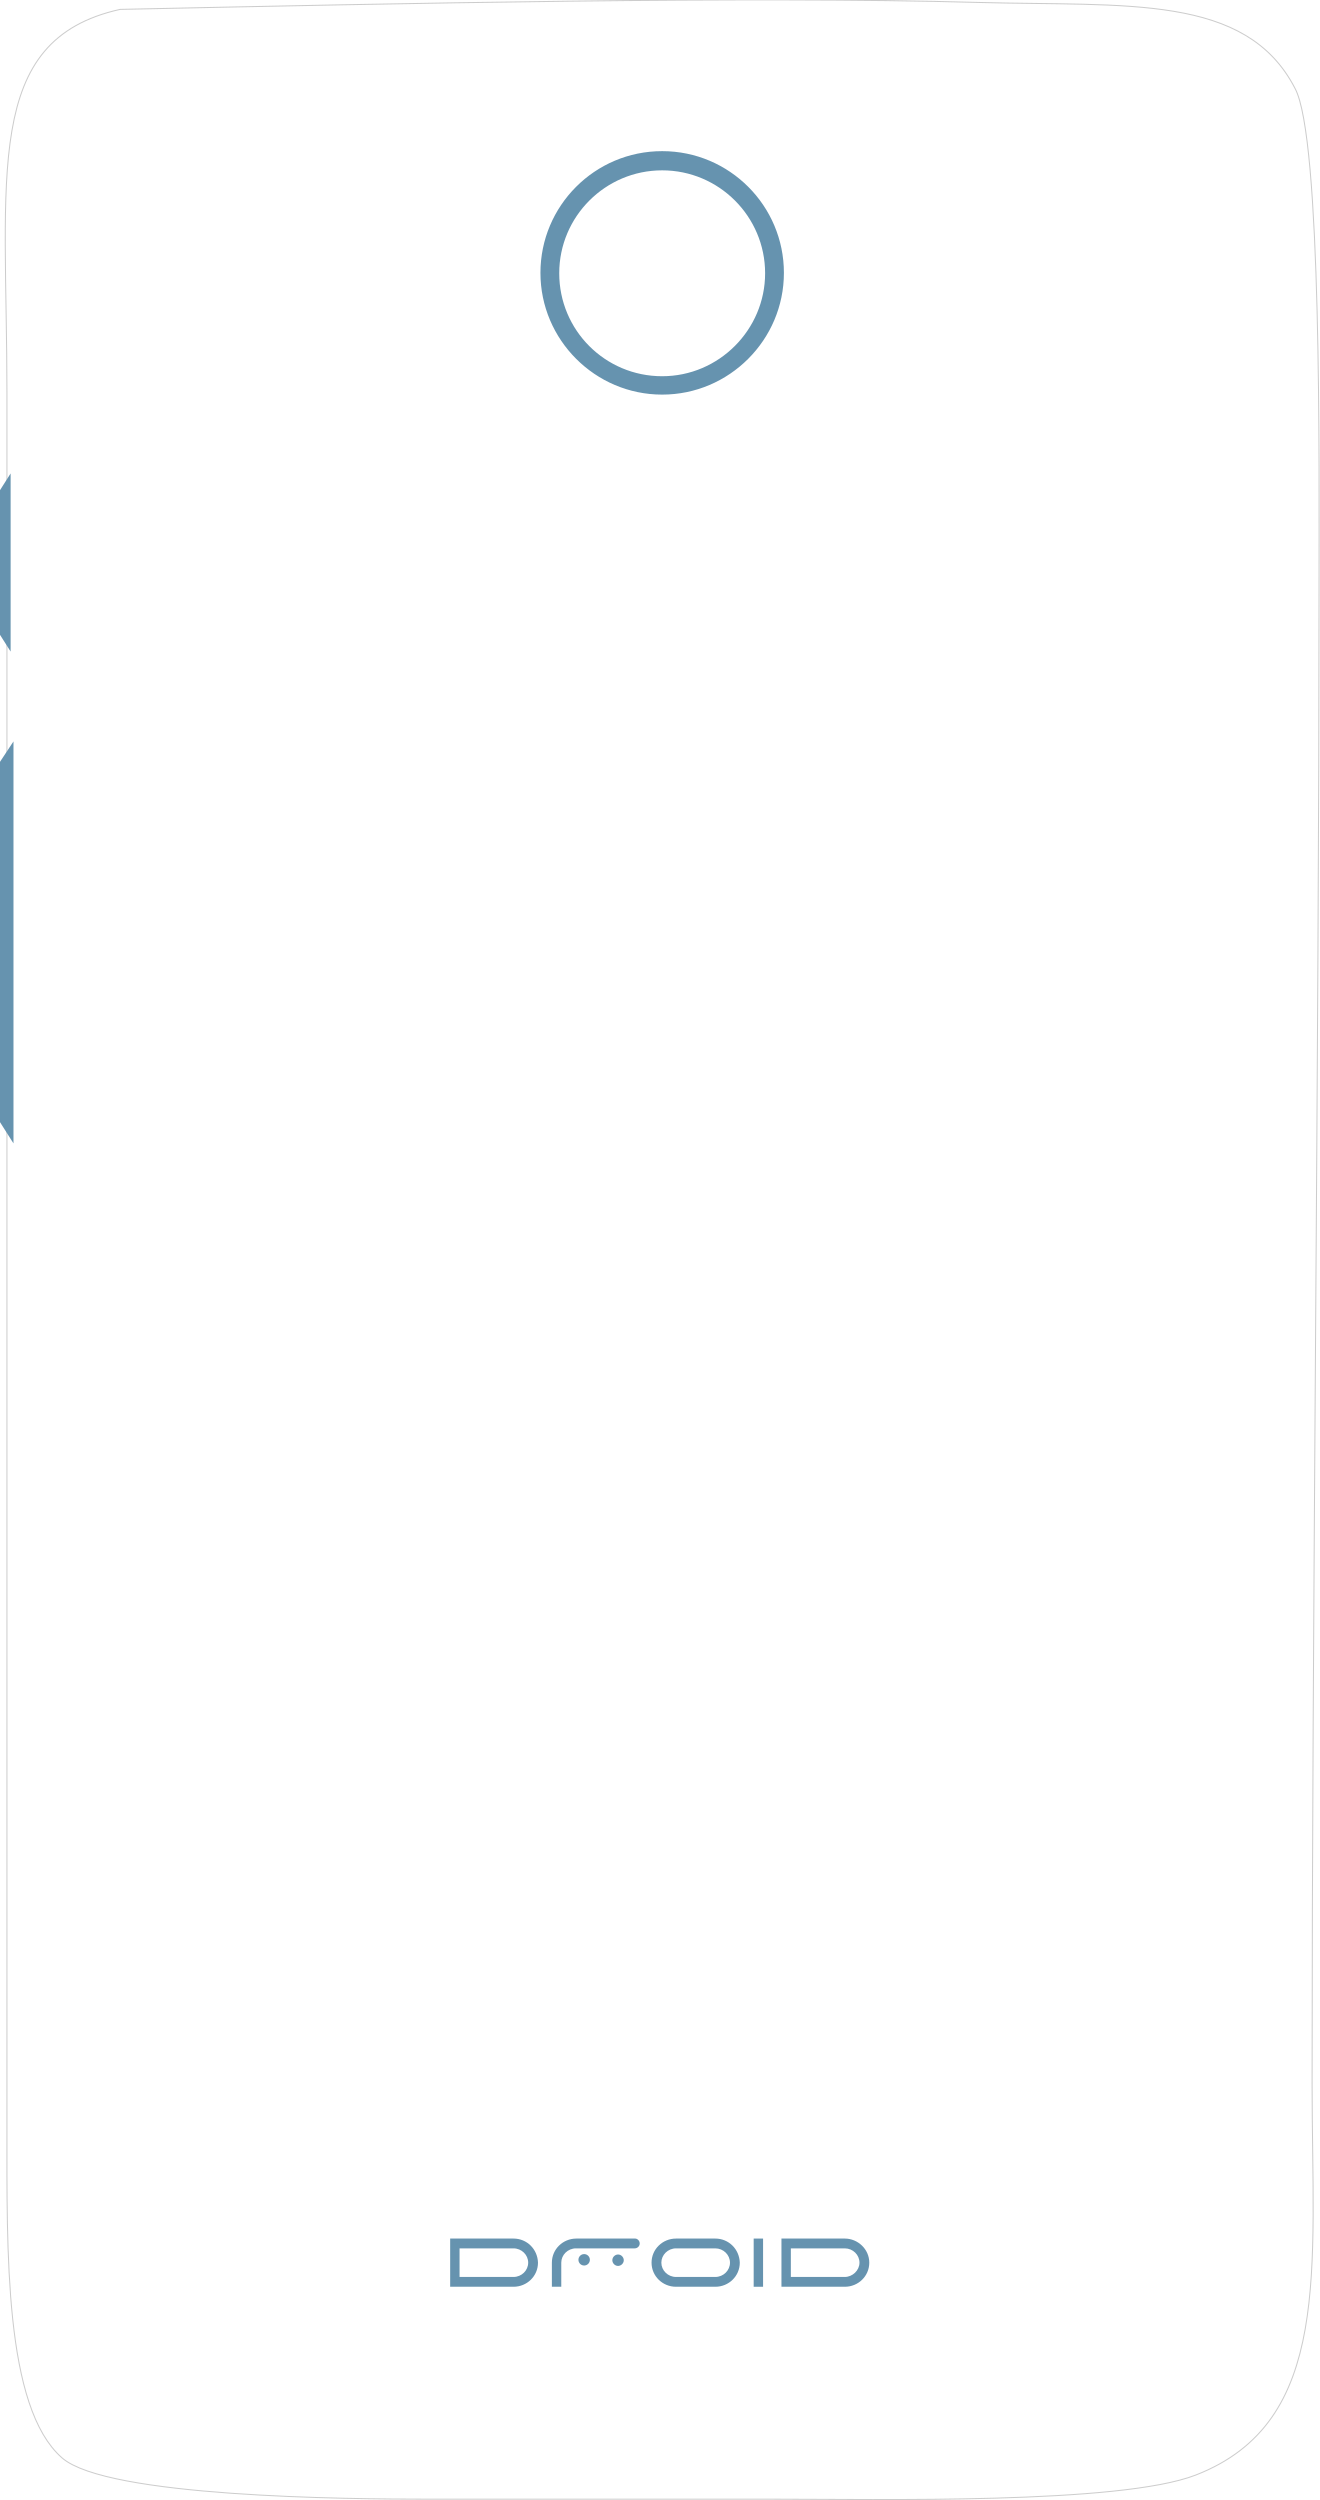
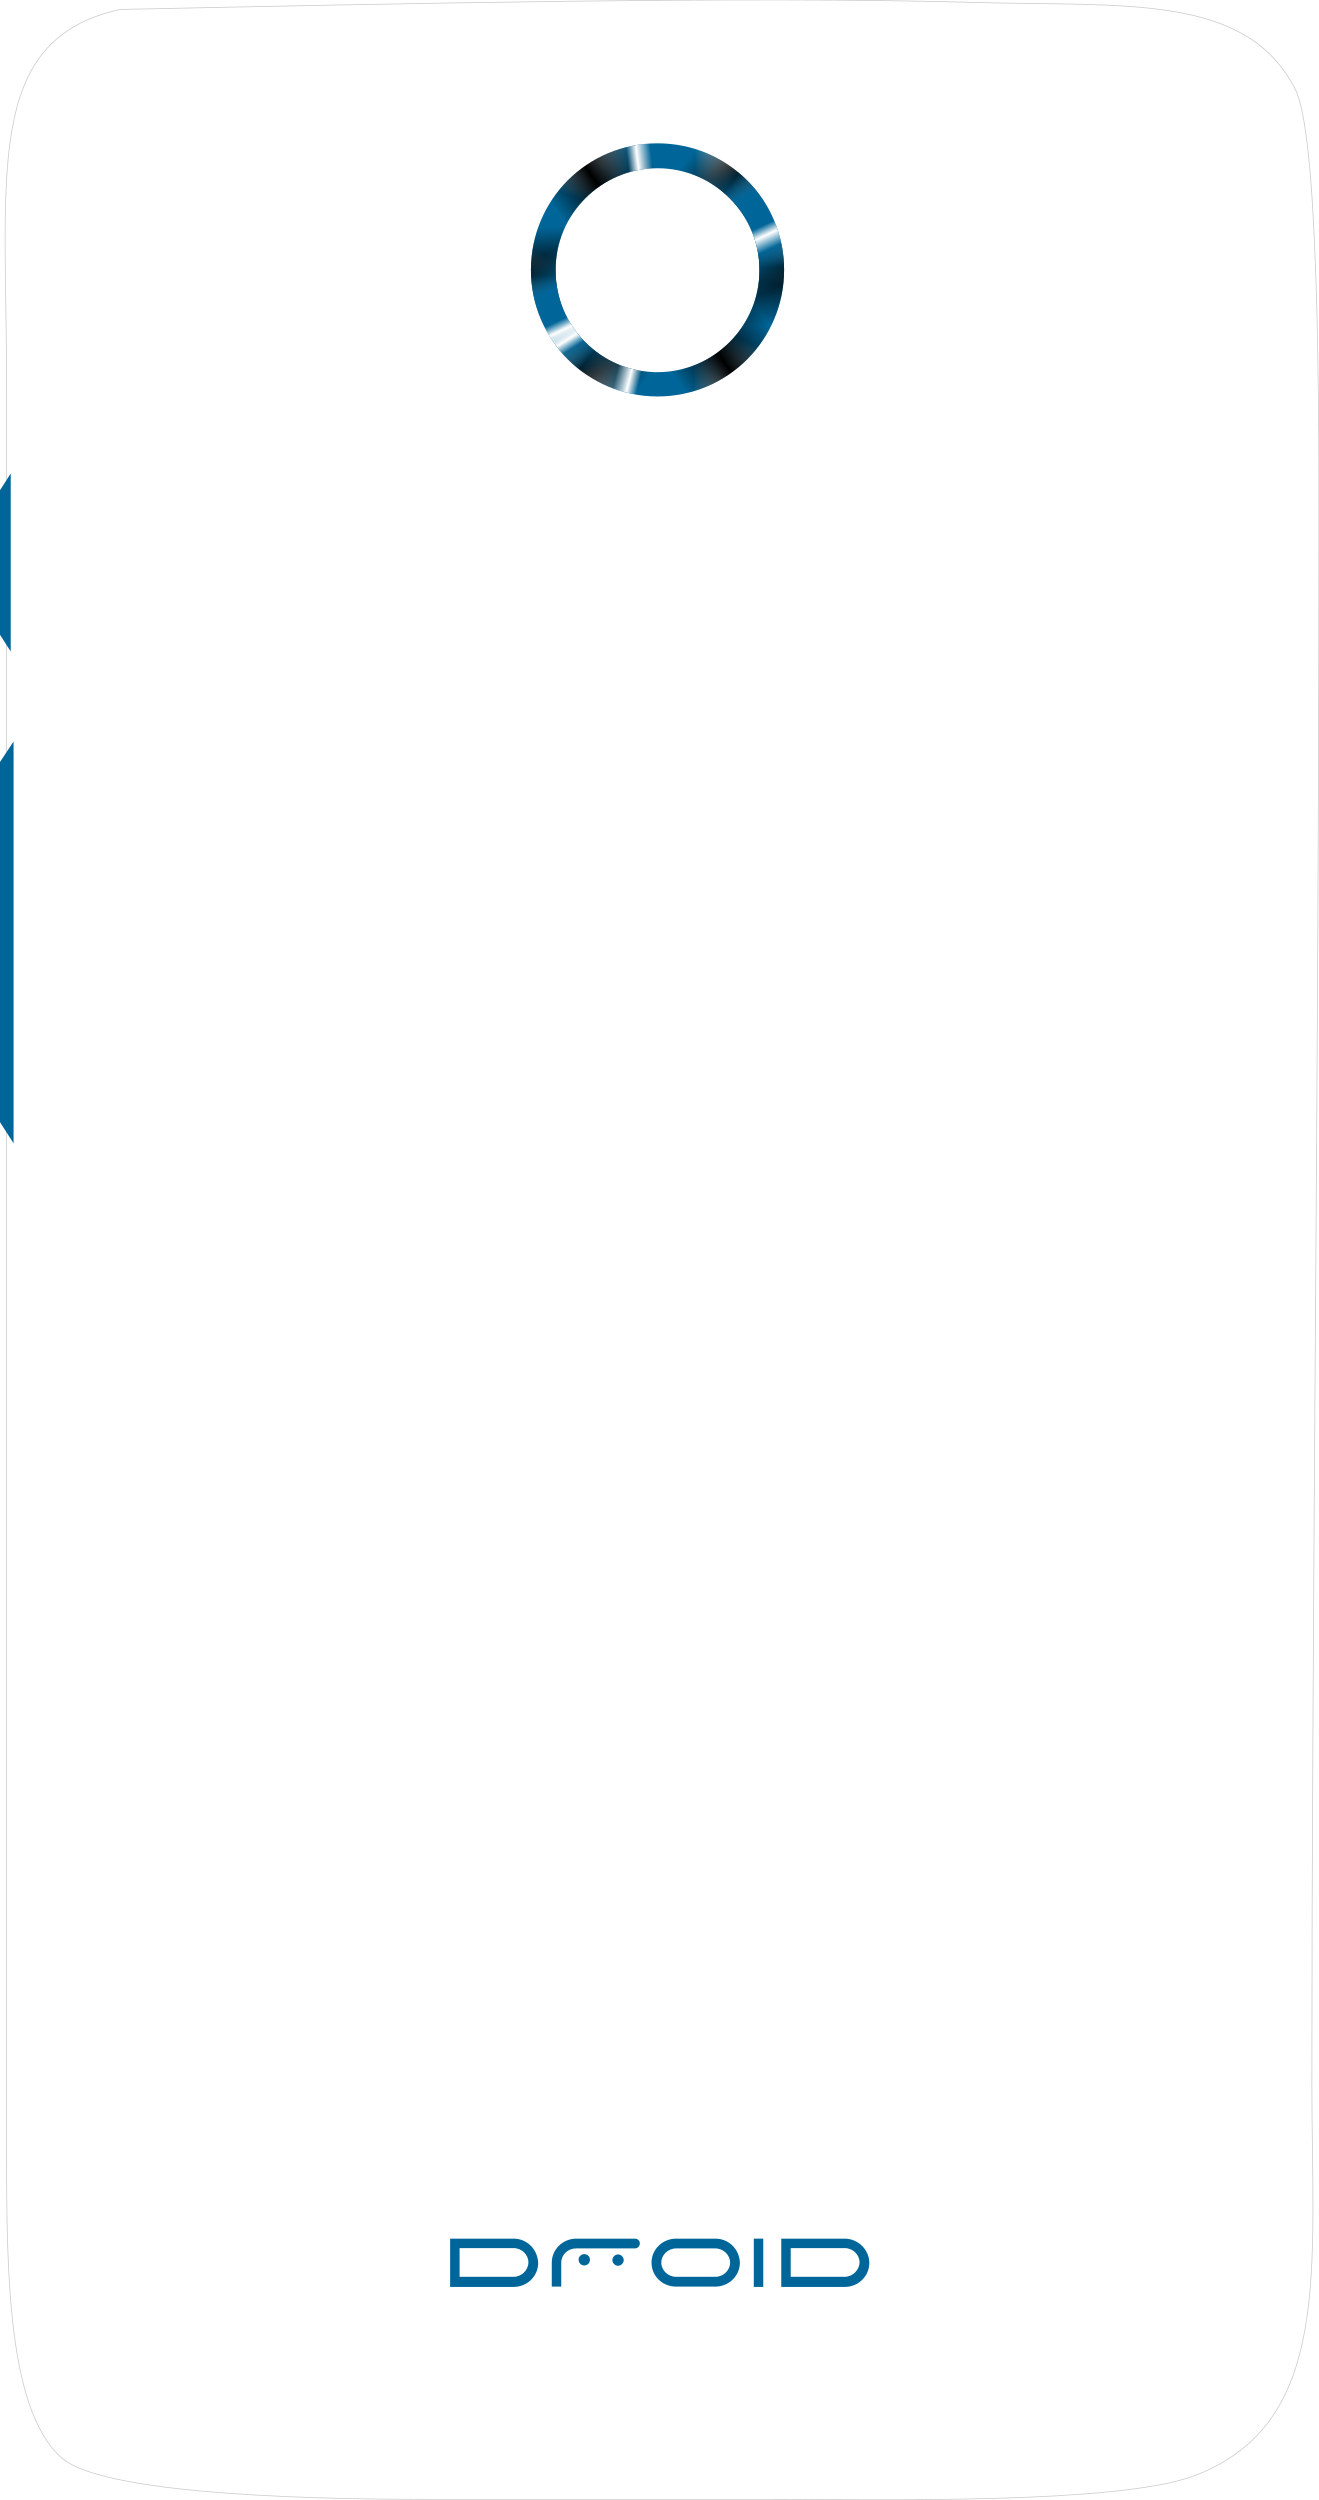
- <svg xmlns="http://www.w3.org/2000/svg" version="1.1" id="Layer_1" x="0px" y="0px" viewBox="0 0 322.9 612" enable-background="new 0 0 322.9 612" xml:space="preserve">
+ <svg xmlns="http://www.w3.org/2000/svg" xmlns:xlink="http://www.w3.org/1999/xlink" version="1.1" id="Layer_1" x="0px" y="0px" viewBox="0 0 417.8 792" enable-background="new 0 0 417.8 792" xml:space="preserve">
  <g>
-     <path fill="none" stroke="#CCCCCC" stroke-width="0.25" stroke-miterlimit="10" d="M29.4,2.3c70-1.5,153.3-3.3,210.2-1.7   c36.2,1,65.4-2.2,77.4,21c6.6,12,5.9,92.1,5.9,123.6c0,110.4-1.7,254.5-1.7,364.9c0,45.4,5,82.8-28.5,95.8   c-18.6,7.2-77.8,5.9-103.4,5.9c-40.1,0-44,0-84.1,0c-20.6,0-79-0.5-90-10.1C1,589.3,1.7,551,1.7,520.2c0-78,0-155.8,0-233.7   c0-63.4,0-126.7,0-190.1C1.7,42.7-4.3,9.8,29.4,2.3z" />
+     <path fill="none" stroke="#CCCCCC" stroke-width="0.25" stroke-miterlimit="10" d="M38,3c90.6-1.9,198.4-4.3,272-2.2   C356.8,2.1,394.6-2,410.2,28c8.5,15.5,7.6,119.2,7.6,160c0,142.9-2.2,329.4-2.2,472.2c0,58.8,6.5,107.2-36.9,124   c-24.1,9.3-100.7,7.6-133.8,7.6c-51.9,0-56.9,0-108.8,0c-26.7,0-102.2-0.6-116.5-13.1c-18.4-16-17.5-65.6-17.5-105.5   c0-100.9,0-201.6,0-302.4c0-82,0-164,0-246C2.2,55.3-5.6,12.7,38,3z" />
    <g>
-       <polygon fill="#6693AF" points="0,274.7 3.3,279.9 3.3,181.5 0,186.5   " />
-       <polygon fill="#6693AF" points="2.6,115.9 0,120 0,155.4 2.6,159.5   " />
-       <path fill="#6693AF" d="M125.7,548h-15.5v11.8h15.5c3.3,0,6-2.6,6-5.9C131.6,550.6,129,548,125.7,548z M125.7,557.4h-13.2v-7h13.2    c2,0,3.6,1.6,3.6,3.5S127.7,557.4,125.7,557.4z" />
-       <path fill="#6693AF" d="M155.5,548h-14.4c-3.3,0-6,2.6-6,5.9v5.9h2.3v-5.9c0-1.9,1.6-3.5,3.6-3.5h14.4c0.6,0,1.2-0.5,1.2-1.2    C156.6,548.5,156,548,155.5,548z" />
-       <path fill="#6693AF" d="M175.1,548h-9.6c-3.3,0-6,2.6-6,5.9c0,3.3,2.7,5.9,6,5.9h9.6c3.3,0,6-2.6,6-5.9    C181,550.6,178.4,548,175.1,548z M175.1,557.4h-9.6c-2,0-3.6-1.6-3.6-3.5s1.6-3.5,3.6-3.5h9.6c2,0,3.6,1.6,3.6,3.5    S177.1,557.4,175.1,557.4z" />
-       <rect x="184.5" y="548" fill="#6693AF" width="2.3" height="11.8" />
-       <path fill="#6693AF" d="M206.8,548h-15.5v11.8h15.5c3.3,0,6-2.6,6-5.9C212.8,550.6,210,548,206.8,548z M206.8,557.4h-13.2v-7h13.2    c2,0,3.6,1.6,3.6,3.5S208.7,557.4,206.8,557.4z" />
-       <ellipse fill="#6693AF" cx="143" cy="553.2" rx="1.4" ry="1.4" />
-       <path fill="#6693AF" d="M151.3,551.9c-0.7,0-1.4,0.6-1.4,1.4c0,0.7,0.6,1.4,1.4,1.4c0.7,0,1.4-0.6,1.4-1.4    C152.7,552.6,152.1,551.9,151.3,551.9z" />
-       <path fill="#6693AF" d="M162.1,37c-16.5,0-29.8,13.4-29.8,29.8s13.4,29.8,29.8,29.8s29.8-13.4,29.8-29.8S178.6,37,162.1,37z     M162.1,92.1c-14,0-25.2-11.3-25.2-25.2s11.3-25.2,25.2-25.2s25.2,11.3,25.2,25.2C187.3,80.7,176,92.1,162.1,92.1z" />
+       <polygon fill="#006699" points="0,355.5 4.3,362.2 4.3,234.9 0,241.4   " />
+       <polygon fill="#006699" points="3.4,150 0,155.3 0,201.1 3.4,206.4   " />
+       <path fill="#006699" d="M162.7,709.2h-20.1v15.3h20.1c4.3,0,7.8-3.4,7.8-7.6C170.3,712.5,166.9,709.2,162.7,709.2z M162.7,721.3    h-17.1v-9.1h17.1c2.6,0,4.7,2.1,4.7,4.5S165.3,721.3,162.7,721.3z" />
+       <path fill="#006699" d="M201.2,709.2h-18.6c-4.3,0-7.8,3.4-7.8,7.6v7.6h3v-7.6c0-2.5,2.1-4.5,4.7-4.5h18.6c0.8,0,1.6-0.6,1.6-1.6    C202.7,709.8,201.9,709.2,201.2,709.2z" />
+       <path fill="#006699" d="M226.6,709.2h-12.4c-4.3,0-7.8,3.4-7.8,7.6c0,4.3,3.5,7.6,7.8,7.6h12.4c4.3,0,7.8-3.4,7.8-7.6    C234.2,712.5,230.9,709.2,226.6,709.2z M226.6,721.3h-12.4c-2.6,0-4.7-2.1-4.7-4.5s2.1-4.5,4.7-4.5h12.4c2.6,0,4.7,2.1,4.7,4.5    S229.2,721.3,226.6,721.3z" />
+       <rect x="238.8" y="709.2" fill="#006699" width="3" height="15.3" />
+       <path fill="#006699" d="M267.6,709.2h-20.1v15.3h20.1c4.3,0,7.8-3.4,7.8-7.6S271.8,709.2,267.6,709.2z M267.6,721.3h-17.1v-9.1    h17.1c2.6,0,4.7,2.1,4.7,4.5S270.1,721.3,267.6,721.3z" />
+       <ellipse fill="#006699" cx="185.1" cy="715.9" rx="1.8" ry="1.8" />
+       <path fill="#006699" d="M195.8,714.2c-0.9,0-1.8,0.8-1.8,1.8c0,0.9,0.8,1.8,1.8,1.8c0.9,0,1.8-0.8,1.8-1.8    C197.6,715.1,196.8,714.2,195.8,714.2z" />
    </g>
  </g>
+   <g>
+     <defs>
+       <path id="SVGID_1_" d="M208.3,45.4c-22.3,0-40.1,17.9-40.1,40.1s17.9,40.1,40.1,40.1s40.1-17.9,40.1-40.1S230.5,45.4,208.3,45.4z     M208.3,117.9c-17.9,0-32.3-14.5-32.3-32.3s14.5-32.3,32.3-32.3s32.3,14.5,32.3,32.3C240.6,103.2,226.2,117.9,208.3,117.9z" />
+     </defs>
+     <clipPath id="SVGID_2_">
+       <use xlink:href="#SVGID_1_" overflow="visible" />
+     </clipPath>
+     <linearGradient id="SVGID_3_" gradientUnits="userSpaceOnUse" x1="201.702" y1="86.46" x2="243.068" y2="86.46" gradientTransform="matrix(1.1612 6.104535e-03 -5.256823e-03 1 -48.8886 -1.8668)">
+       <stop offset="0" style="stop-color:#006699;stop-opacity:0" />
+       <stop offset="0.3" style="stop-color:#006699" />
+       <stop offset="0.729" style="stop-color:#006699" />
+       <stop offset="0.996" style="stop-color:#006699;stop-opacity:0" />
+     </linearGradient>
+     <polygon clip-path="url(#SVGID_2_)" fill="url(#SVGID_3_)" points="232.7,127.5 184.7,127.2 185.1,44.4 233.1,44.7  " />
+     <linearGradient id="SVGID_4_" gradientUnits="userSpaceOnUse" x1="252.085" y1="-3.317" x2="293.45" y2="-3.317" gradientTransform="matrix(0.4524 -1.057 0.9193 0.3935 88.544 375.5632)">
+       <stop offset="0" style="stop-color:#006699;stop-opacity:0" />
+       <stop offset="0.3" style="stop-color:#006699" />
+       <stop offset="0.729" style="stop-color:#006699" />
+       <stop offset="0.996" style="stop-color:#006699;stop-opacity:0" />
+     </linearGradient>
+     <polygon clip-path="url(#SVGID_2_)" fill="url(#SVGID_4_)" points="256.3,80.4 237.6,124.1 161.5,91.5 180.2,47.8  " />
+     <linearGradient id="SVGID_5_" gradientUnits="userSpaceOnUse" x1="216.483" y1="29.691" x2="257.848" y2="29.691" gradientTransform="matrix(0.9371 -0.6661 0.5794 0.815 -30.5472 219.7369)">
+       <stop offset="0.175" style="stop-color:#000000;stop-opacity:0" />
+       <stop offset="0.5" style="stop-color:#000000" />
+       <stop offset="0.889" style="stop-color:#000000;stop-opacity:0" />
+     </linearGradient>
+     <polygon clip-path="url(#SVGID_2_)" fill="url(#SVGID_5_)" points="252.3,105.9 213.5,133.5 165.5,66 204.3,38.4  " />
+     <linearGradient id="SVGID_6_" gradientUnits="userSpaceOnUse" x1="219.842" y1="147.281" x2="261.207" y2="147.281" gradientTransform="matrix(0.8914 0.7262 -0.6316 0.7753 87.534 -202.9025)">
+       <stop offset="0.175" style="stop-color:#000000;stop-opacity:0" />
+       <stop offset="0.5" style="stop-color:#000000" />
+       <stop offset="0.889" style="stop-color:#000000;stop-opacity:0" />
+     </linearGradient>
+     <polygon clip-path="url(#SVGID_2_)" fill="url(#SVGID_6_)" points="201.2,133.1 164.3,103 216.6,38.8 253.5,68.9  " />
+     <linearGradient id="SVGID_7_" gradientUnits="userSpaceOnUse" x1="282.224" y1="182.985" x2="323.589" y2="182.985" gradientTransform="matrix(4.211158e-02 1.149 -0.9993 3.662734e-02 379.006 -268.7798)">
+       <stop offset="0.175" style="stop-color:#000000;stop-opacity:0" />
+       <stop offset="0.5" style="stop-color:#000000" />
+       <stop offset="0.889" style="stop-color:#000000;stop-opacity:0" />
+     </linearGradient>
+     <polygon clip-path="url(#SVGID_2_)" fill="url(#SVGID_7_)" points="168.4,111.2 166.6,63.7 249.4,60.7 251.2,108.2  " />
+     <linearGradient id="SVGID_8_" gradientUnits="userSpaceOnUse" x1="327.608" y1="-1.457" x2="368.973" y2="-1.457" gradientTransform="matrix(-0.4355 -0.9002 0.9002 -0.4355 361.9031 398.8367)">
+       <stop offset="0" style="stop-color:#006699;stop-opacity:0" />
+       <stop offset="0.3" style="stop-color:#006699" />
+       <stop offset="0.729" style="stop-color:#006699" />
+       <stop offset="0.996" style="stop-color:#006699;stop-opacity:0" />
+     </linearGradient>
+     <polygon clip-path="url(#SVGID_2_)" fill="url(#SVGID_8_)" points="237.2,49.3 255.2,86.5 180.6,122.6 162.6,85.4  " />
+     <linearGradient id="SVGID_9_" gradientUnits="userSpaceOnUse" x1="216.579" y1="29.691" x2="257.752" y2="29.691" gradientTransform="matrix(-1.1175 -0.2702 -0.2095 0.8666 477.9109 128.641)">
+       <stop offset="0.433" style="stop-color:#FFFFFF;stop-opacity:0" />
+       <stop offset="0.5" style="stop-color:#FFFFFF" />
+       <stop offset="0.595" style="stop-color:#FFFFFF;stop-opacity:0" />
+     </linearGradient>
+     <polygon clip-path="url(#SVGID_2_)" fill="url(#SVGID_9_)" points="175,120.5 221,131.6 238.3,60.1 192.3,49  " />
+     <linearGradient id="SVGID_10_" gradientUnits="userSpaceOnUse" x1="216.579" y1="29.691" x2="257.752" y2="29.691" gradientTransform="matrix(-0.6219 -0.967 -0.7315 0.4704 375.0954 306.1644)">
+       <stop offset="0.433" style="stop-color:#FFFFFF;stop-opacity:0" />
+       <stop offset="0.5" style="stop-color:#FFFFFF" />
+       <stop offset="0.595" style="stop-color:#FFFFFF;stop-opacity:0" />
+     </linearGradient>
+     <polygon clip-path="url(#SVGID_2_)" fill="url(#SVGID_10_)" points="162.9,90.3 188.5,130.1 248.8,91.3 223.2,51.5  " />
+     <linearGradient id="SVGID_11_" gradientUnits="userSpaceOnUse" x1="216.579" y1="29.691" x2="257.752" y2="29.691" gradientTransform="matrix(0.4862 1.0419 0.9111 -0.4252 68.8373 -145.3096)">
+       <stop offset="0.433" style="stop-color:#FFFFFF;stop-opacity:0" />
+       <stop offset="0.5" style="stop-color:#FFFFFF" />
+       <stop offset="0.595" style="stop-color:#FFFFFF;stop-opacity:0" />
+     </linearGradient>
+     <polygon clip-path="url(#SVGID_2_)" fill="url(#SVGID_11_)" points="258.8,93.1 238.8,50.2 163.6,85.2 183.7,128.1  " />
+     <linearGradient id="SVGID_12_" gradientUnits="userSpaceOnUse" x1="216.579" y1="29.691" x2="257.752" y2="29.691" gradientTransform="matrix(1.1418 -0.1348 -0.1048 -0.8873 -62.1204 139.4203)">
+       <stop offset="0.433" style="stop-color:#FFFFFF;stop-opacity:0" />
+       <stop offset="0.5" style="stop-color:#FFFFFF" />
+       <stop offset="0.595" style="stop-color:#FFFFFF;stop-opacity:0" />
+     </linearGradient>
+     <polygon clip-path="url(#SVGID_2_)" fill="url(#SVGID_12_)" points="224.7,41.7 177.7,47.3 186.4,120.5 233.4,114.9  " />
+   </g>
</svg>
